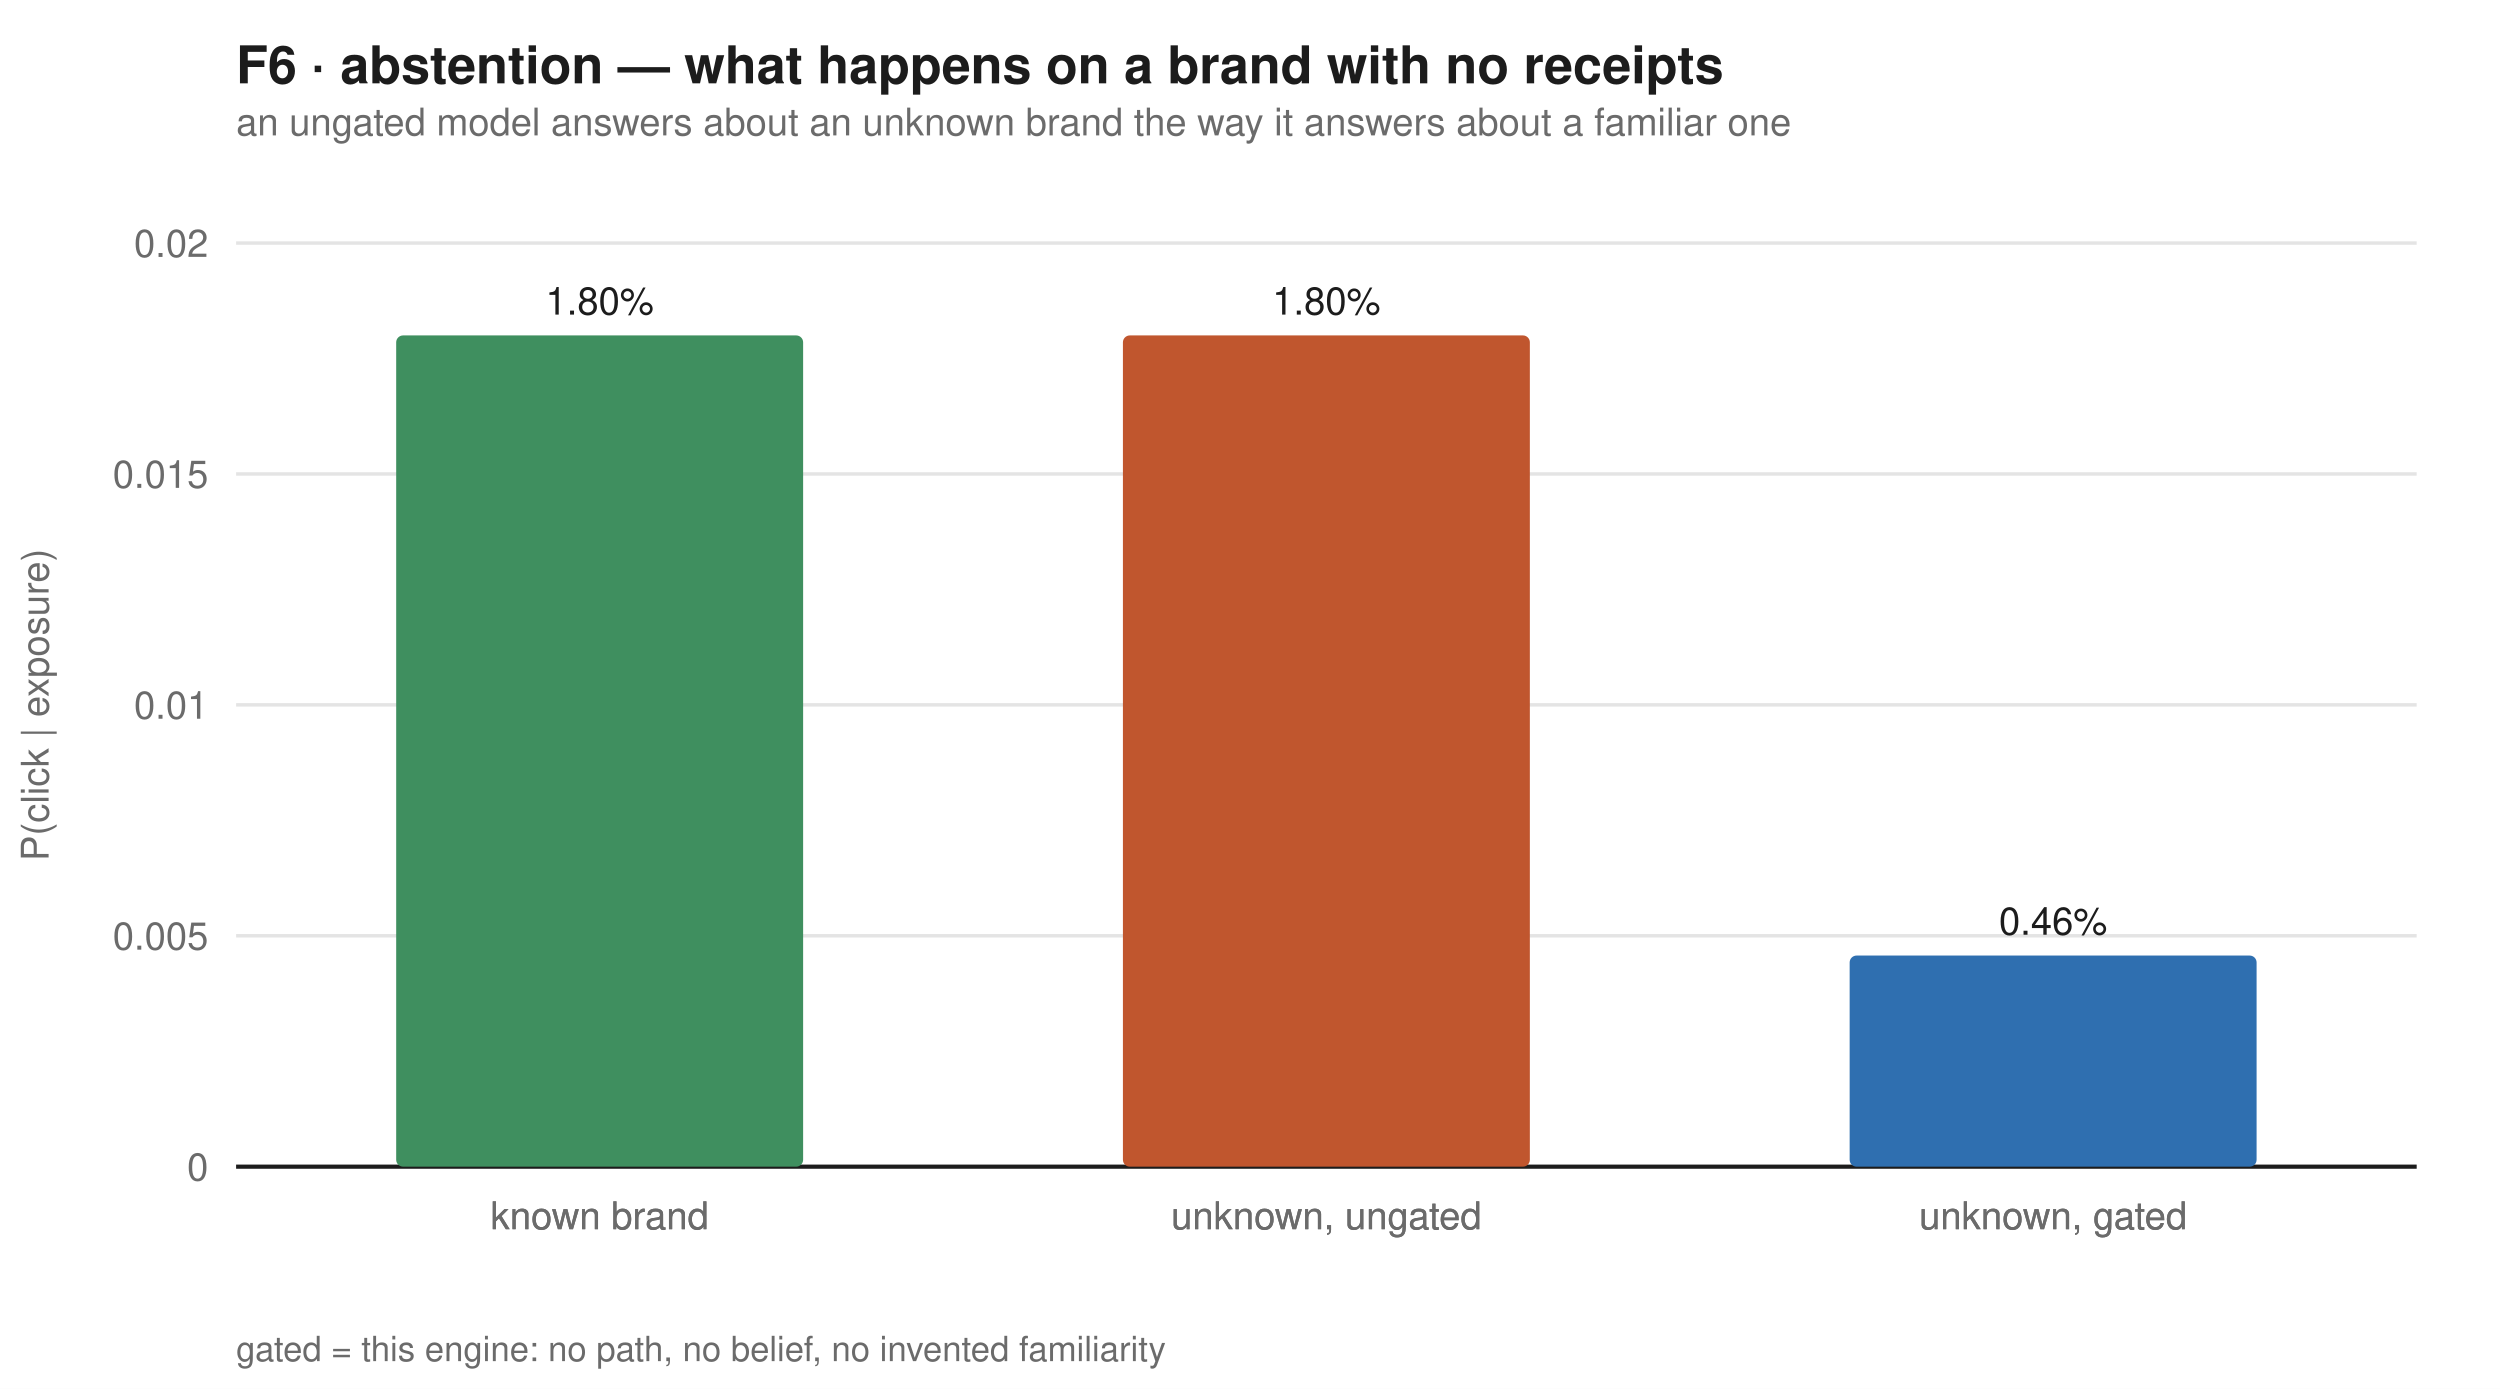
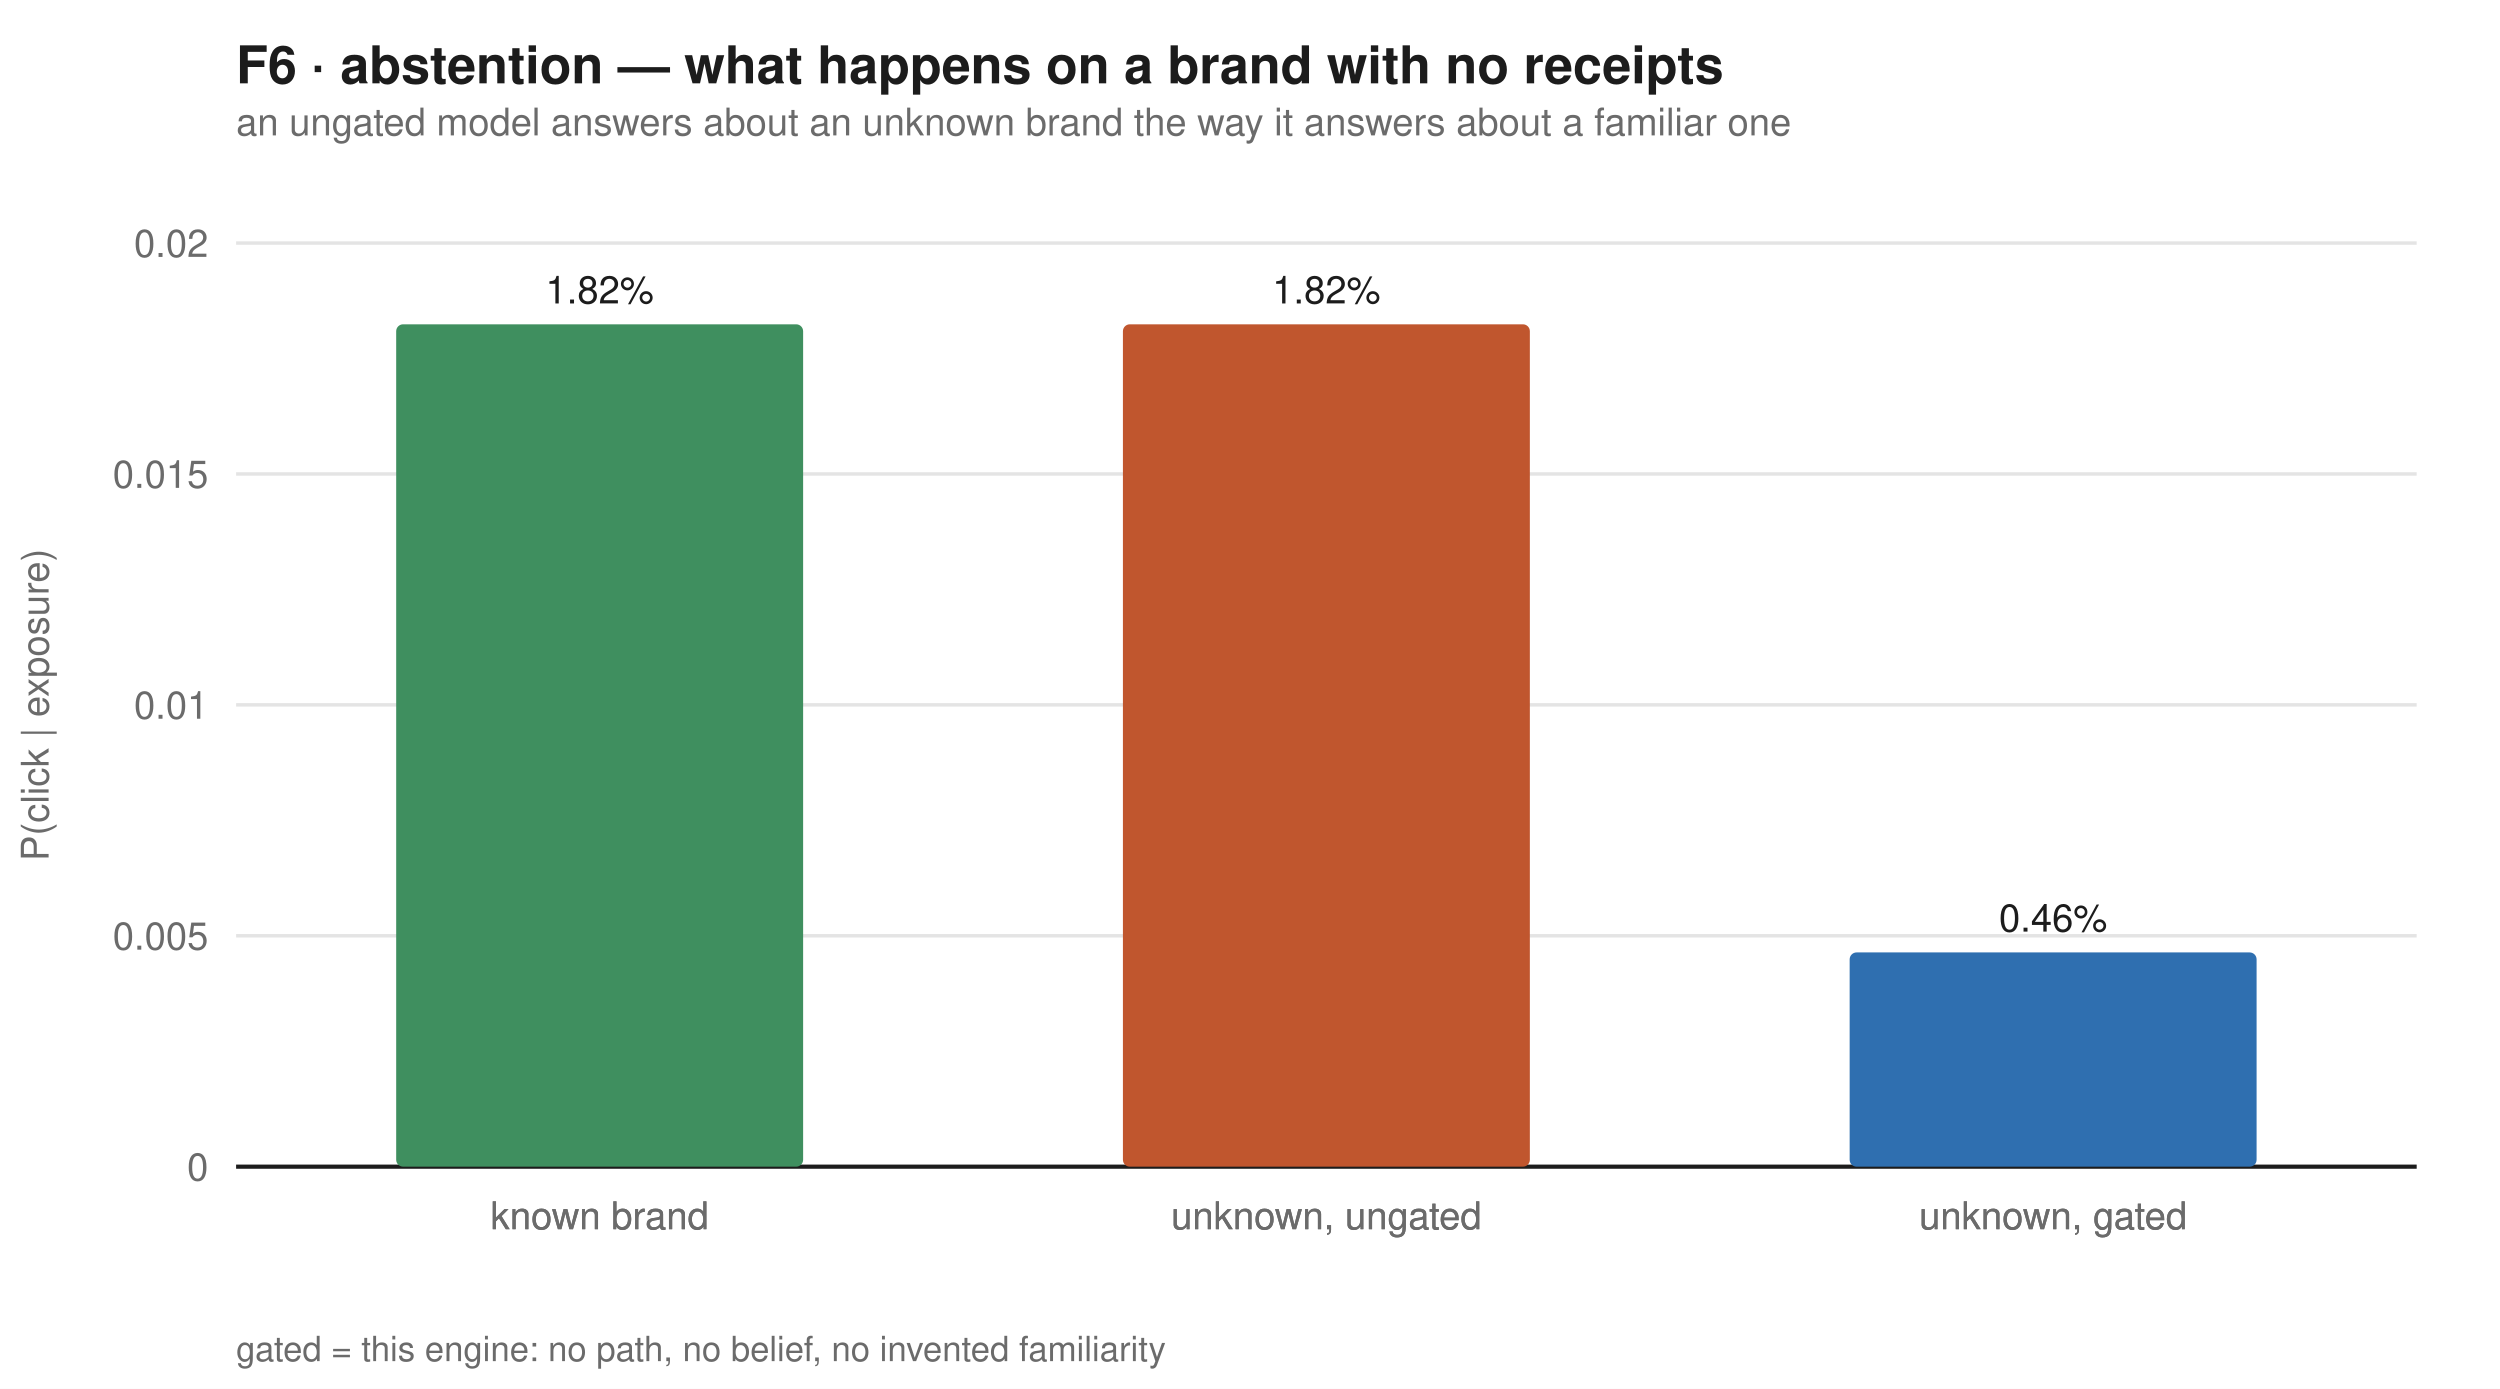
<svg xmlns="http://www.w3.org/2000/svg" width="720" height="400" viewBox="0 0 720 400" font-family="ui-sans-serif,-apple-system,Segoe UI,Helvetica,Arial,sans-serif">
  <rect width="720" height="400" fill="#ffffff" />
  <text x="68" y="24" font-size="15" font-weight="600" fill="#1c1c1c">F6 · abstention — what happens on a brand with no receipts</text>
  <text x="68" y="39" font-size="11" fill="#6b6b6b">an ungated model answers about an unknown brand the way it answers about a familiar one</text>
  <text x="14" y="203" font-size="11" fill="#6b6b6b" transform="rotate(-90 14 203)" text-anchor="middle">P(click | exposure)</text>
  <line x1="68" y1="336.0" x2="696" y2="336.0" stroke="#e4e4e4" stroke-width="1" />
  <text x="60" y="340.0" text-anchor="end" font-size="11" fill="#6b6b6b">0</text>
  <line x1="68" y1="269.5" x2="696" y2="269.5" stroke="#e4e4e4" stroke-width="1" />
  <text x="60" y="273.5" text-anchor="end" font-size="11" fill="#6b6b6b">0.005</text>
  <line x1="68" y1="203.0" x2="696" y2="203.0" stroke="#e4e4e4" stroke-width="1" />
  <text x="60" y="207.0" text-anchor="end" font-size="11" fill="#6b6b6b">0.01</text>
  <line x1="68" y1="136.5" x2="696" y2="136.5" stroke="#e4e4e4" stroke-width="1" />
  <text x="60" y="140.5" text-anchor="end" font-size="11" fill="#6b6b6b">0.015</text>
  <line x1="68" y1="70.0" x2="696" y2="70.0" stroke="#e4e4e4" stroke-width="1" />
  <text x="60" y="74.0" text-anchor="end" font-size="11" fill="#6b6b6b">0.02</text>
  <text x="172.7" y="354" text-anchor="middle" font-size="11" fill="#6b6b6b">known brand</text>
  <text x="382.0" y="354" text-anchor="middle" font-size="11" fill="#6b6b6b">unknown, ungated</text>
  <text x="591.3" y="354" text-anchor="middle" font-size="11" fill="#6b6b6b">unknown, gated</text>
  <line x1="68" y1="336" x2="696" y2="336" stroke="#1c1c1c" stroke-width="1.2" />
-   <rect x="114.1" y="96.6" width="117.2" height="239.4" fill="#3f8f5f" rx="2" />
-   <text x="172.7" y="90.6" text-anchor="middle" font-size="11" fill="#1c1c1c">1.80%</text>
+   <rect x="114.1" y="93.4" width="117.2" height="242.6" fill="#3f8f5f" rx="2" />
+   <text x="172.7" y="87.4" text-anchor="middle" font-size="11" fill="#1c1c1c">1.82%</text>
  <text x="172.7" y="354" text-anchor="middle" font-size="11" fill="#6b6b6b">known brand</text>
-   <rect x="323.4" y="96.6" width="117.2" height="239.4" fill="#c0562e" rx="2" />
-   <text x="382.0" y="90.6" text-anchor="middle" font-size="11" fill="#1c1c1c">1.80%</text>
+   <rect x="323.4" y="93.4" width="117.2" height="242.6" fill="#c0562e" rx="2" />
+   <text x="382.0" y="87.4" text-anchor="middle" font-size="11" fill="#1c1c1c">1.82%</text>
  <text x="382.0" y="354" text-anchor="middle" font-size="11" fill="#6b6b6b">unknown, ungated</text>
-   <rect x="532.7" y="275.2" width="117.2" height="60.8" fill="#2f6fb0" rx="2" />
-   <text x="591.3" y="269.2" text-anchor="middle" font-size="11" fill="#1c1c1c">0.46%</text>
+   <rect x="532.7" y="274.3" width="117.2" height="61.7" fill="#2f6fb0" rx="2" />
+   <text x="591.3" y="268.3" text-anchor="middle" font-size="11" fill="#1c1c1c">0.46%</text>
  <text x="591.3" y="354" text-anchor="middle" font-size="11" fill="#6b6b6b">unknown, gated</text>
  <text x="68" y="392" font-size="10" fill="#6b6b6b">gated = this engine: no path, no belief, no invented familiarity</text>
</svg>
